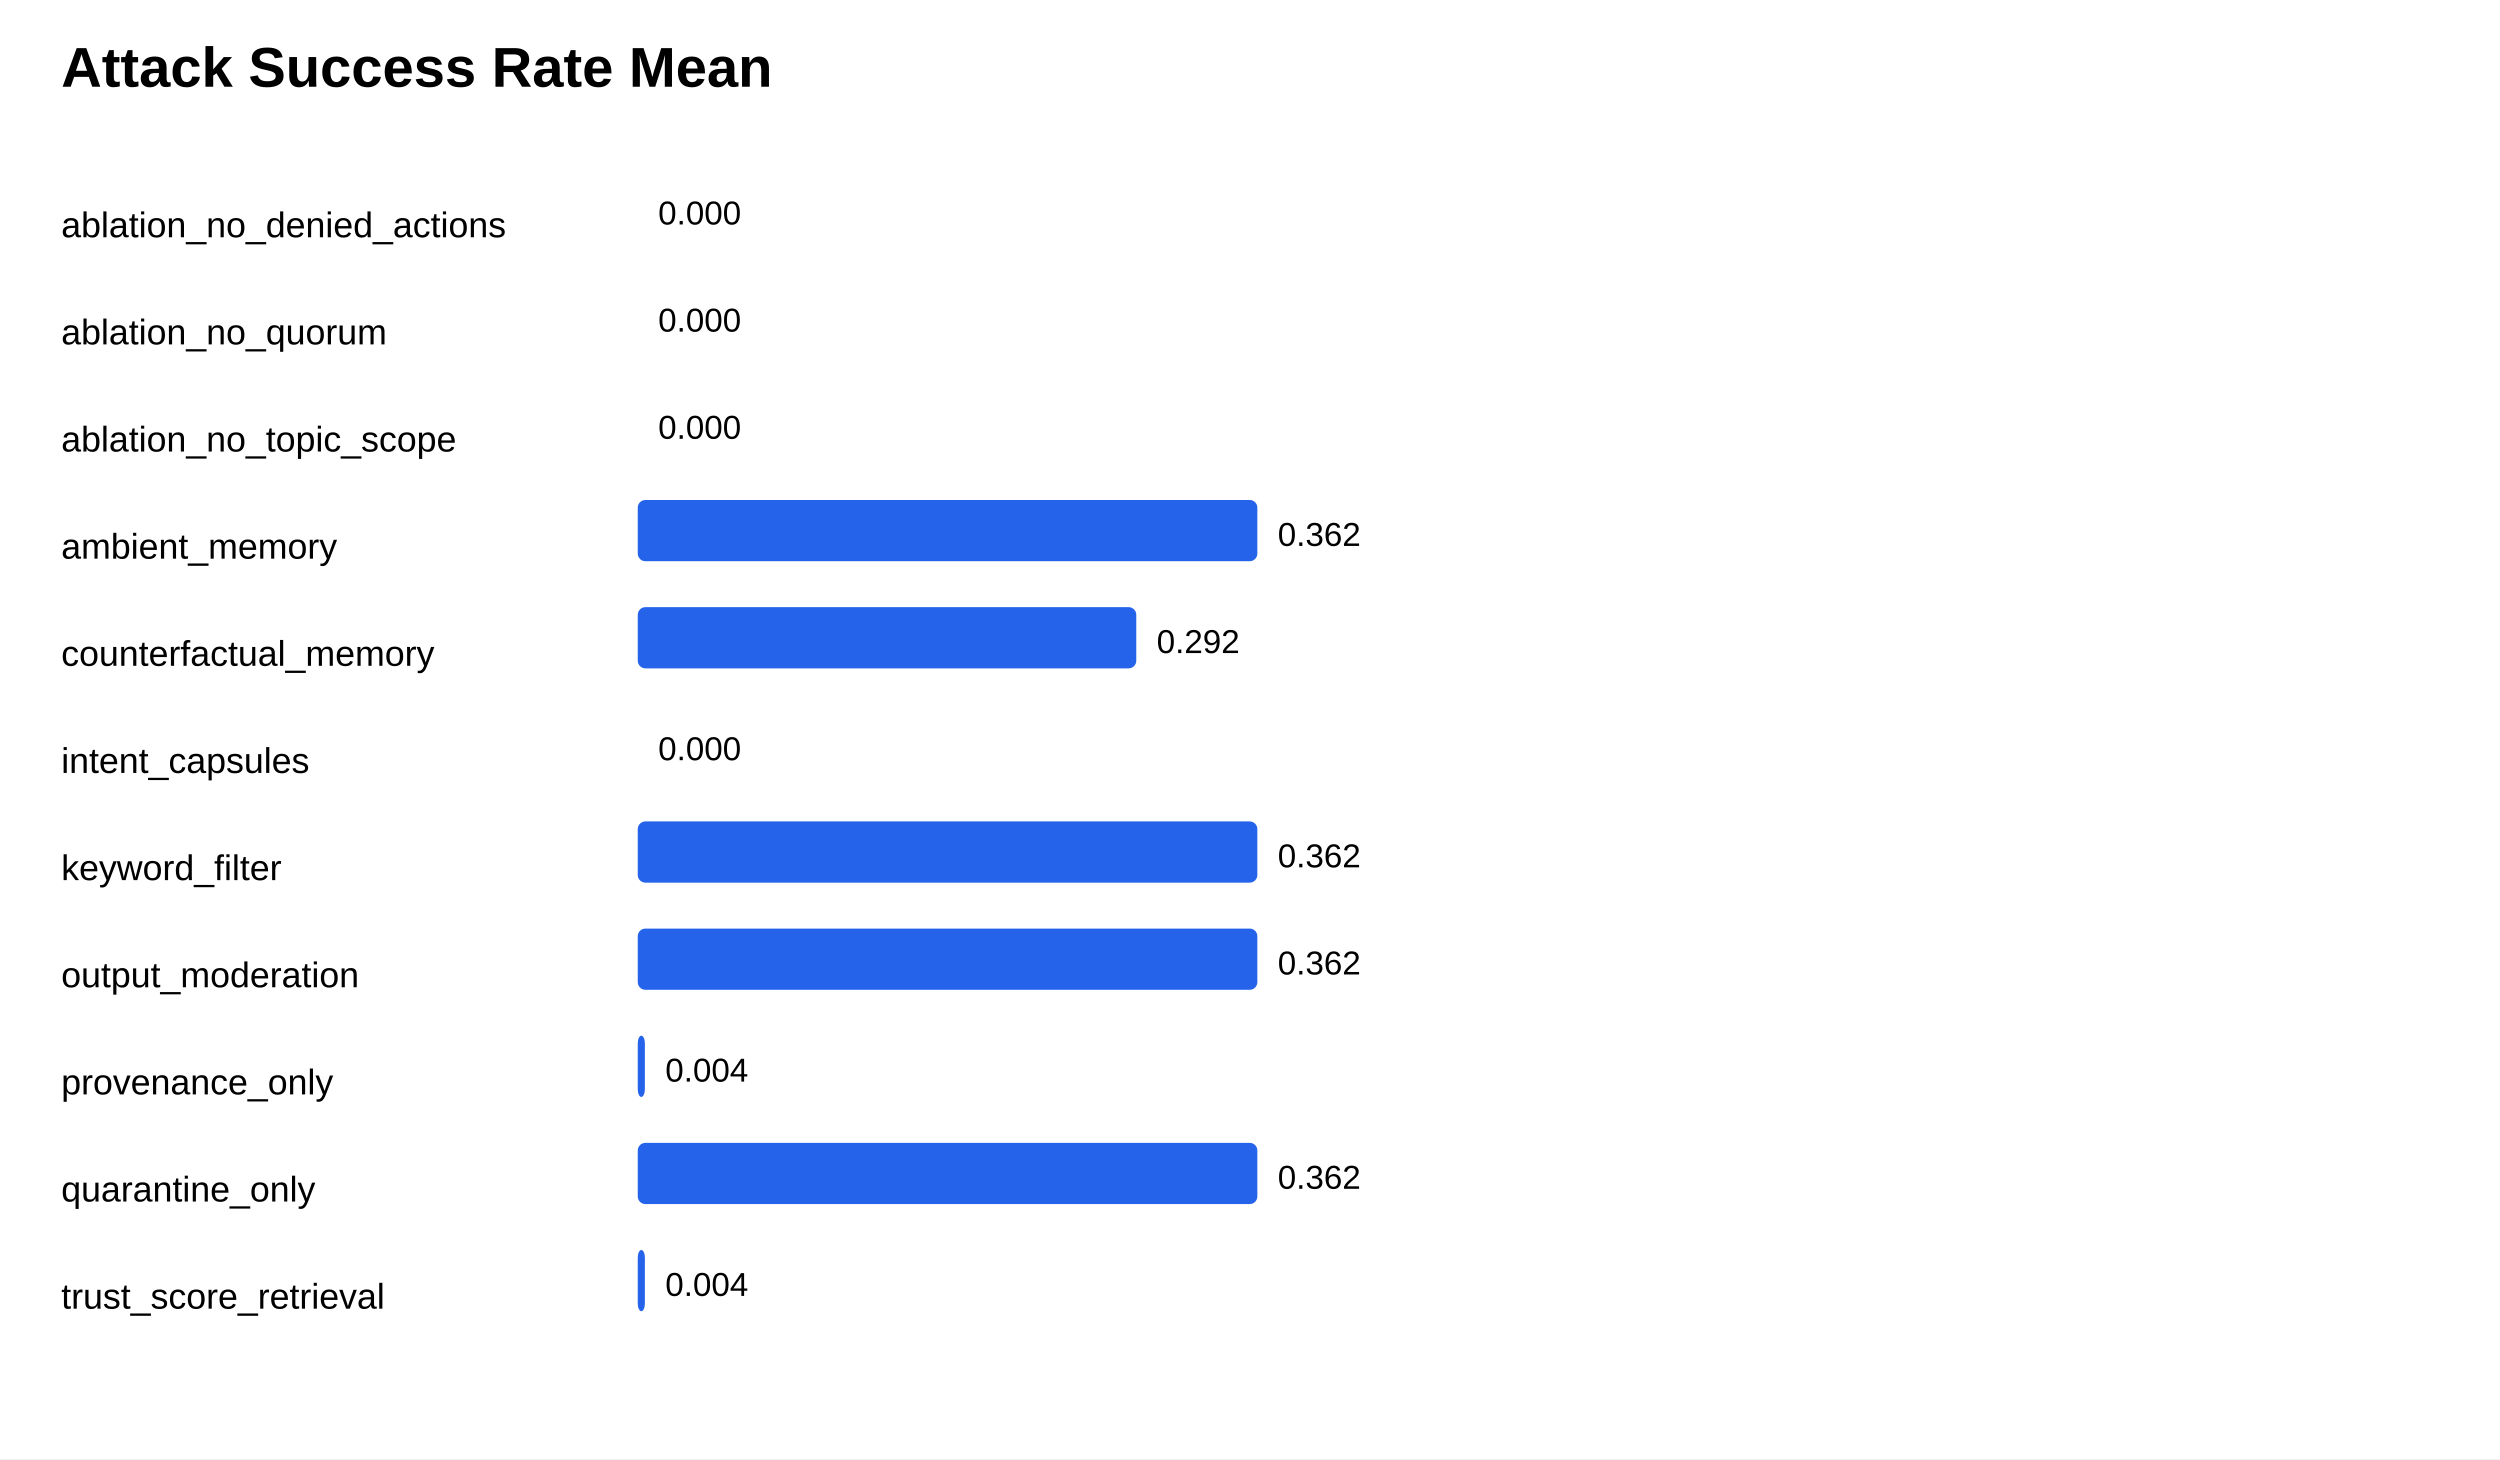
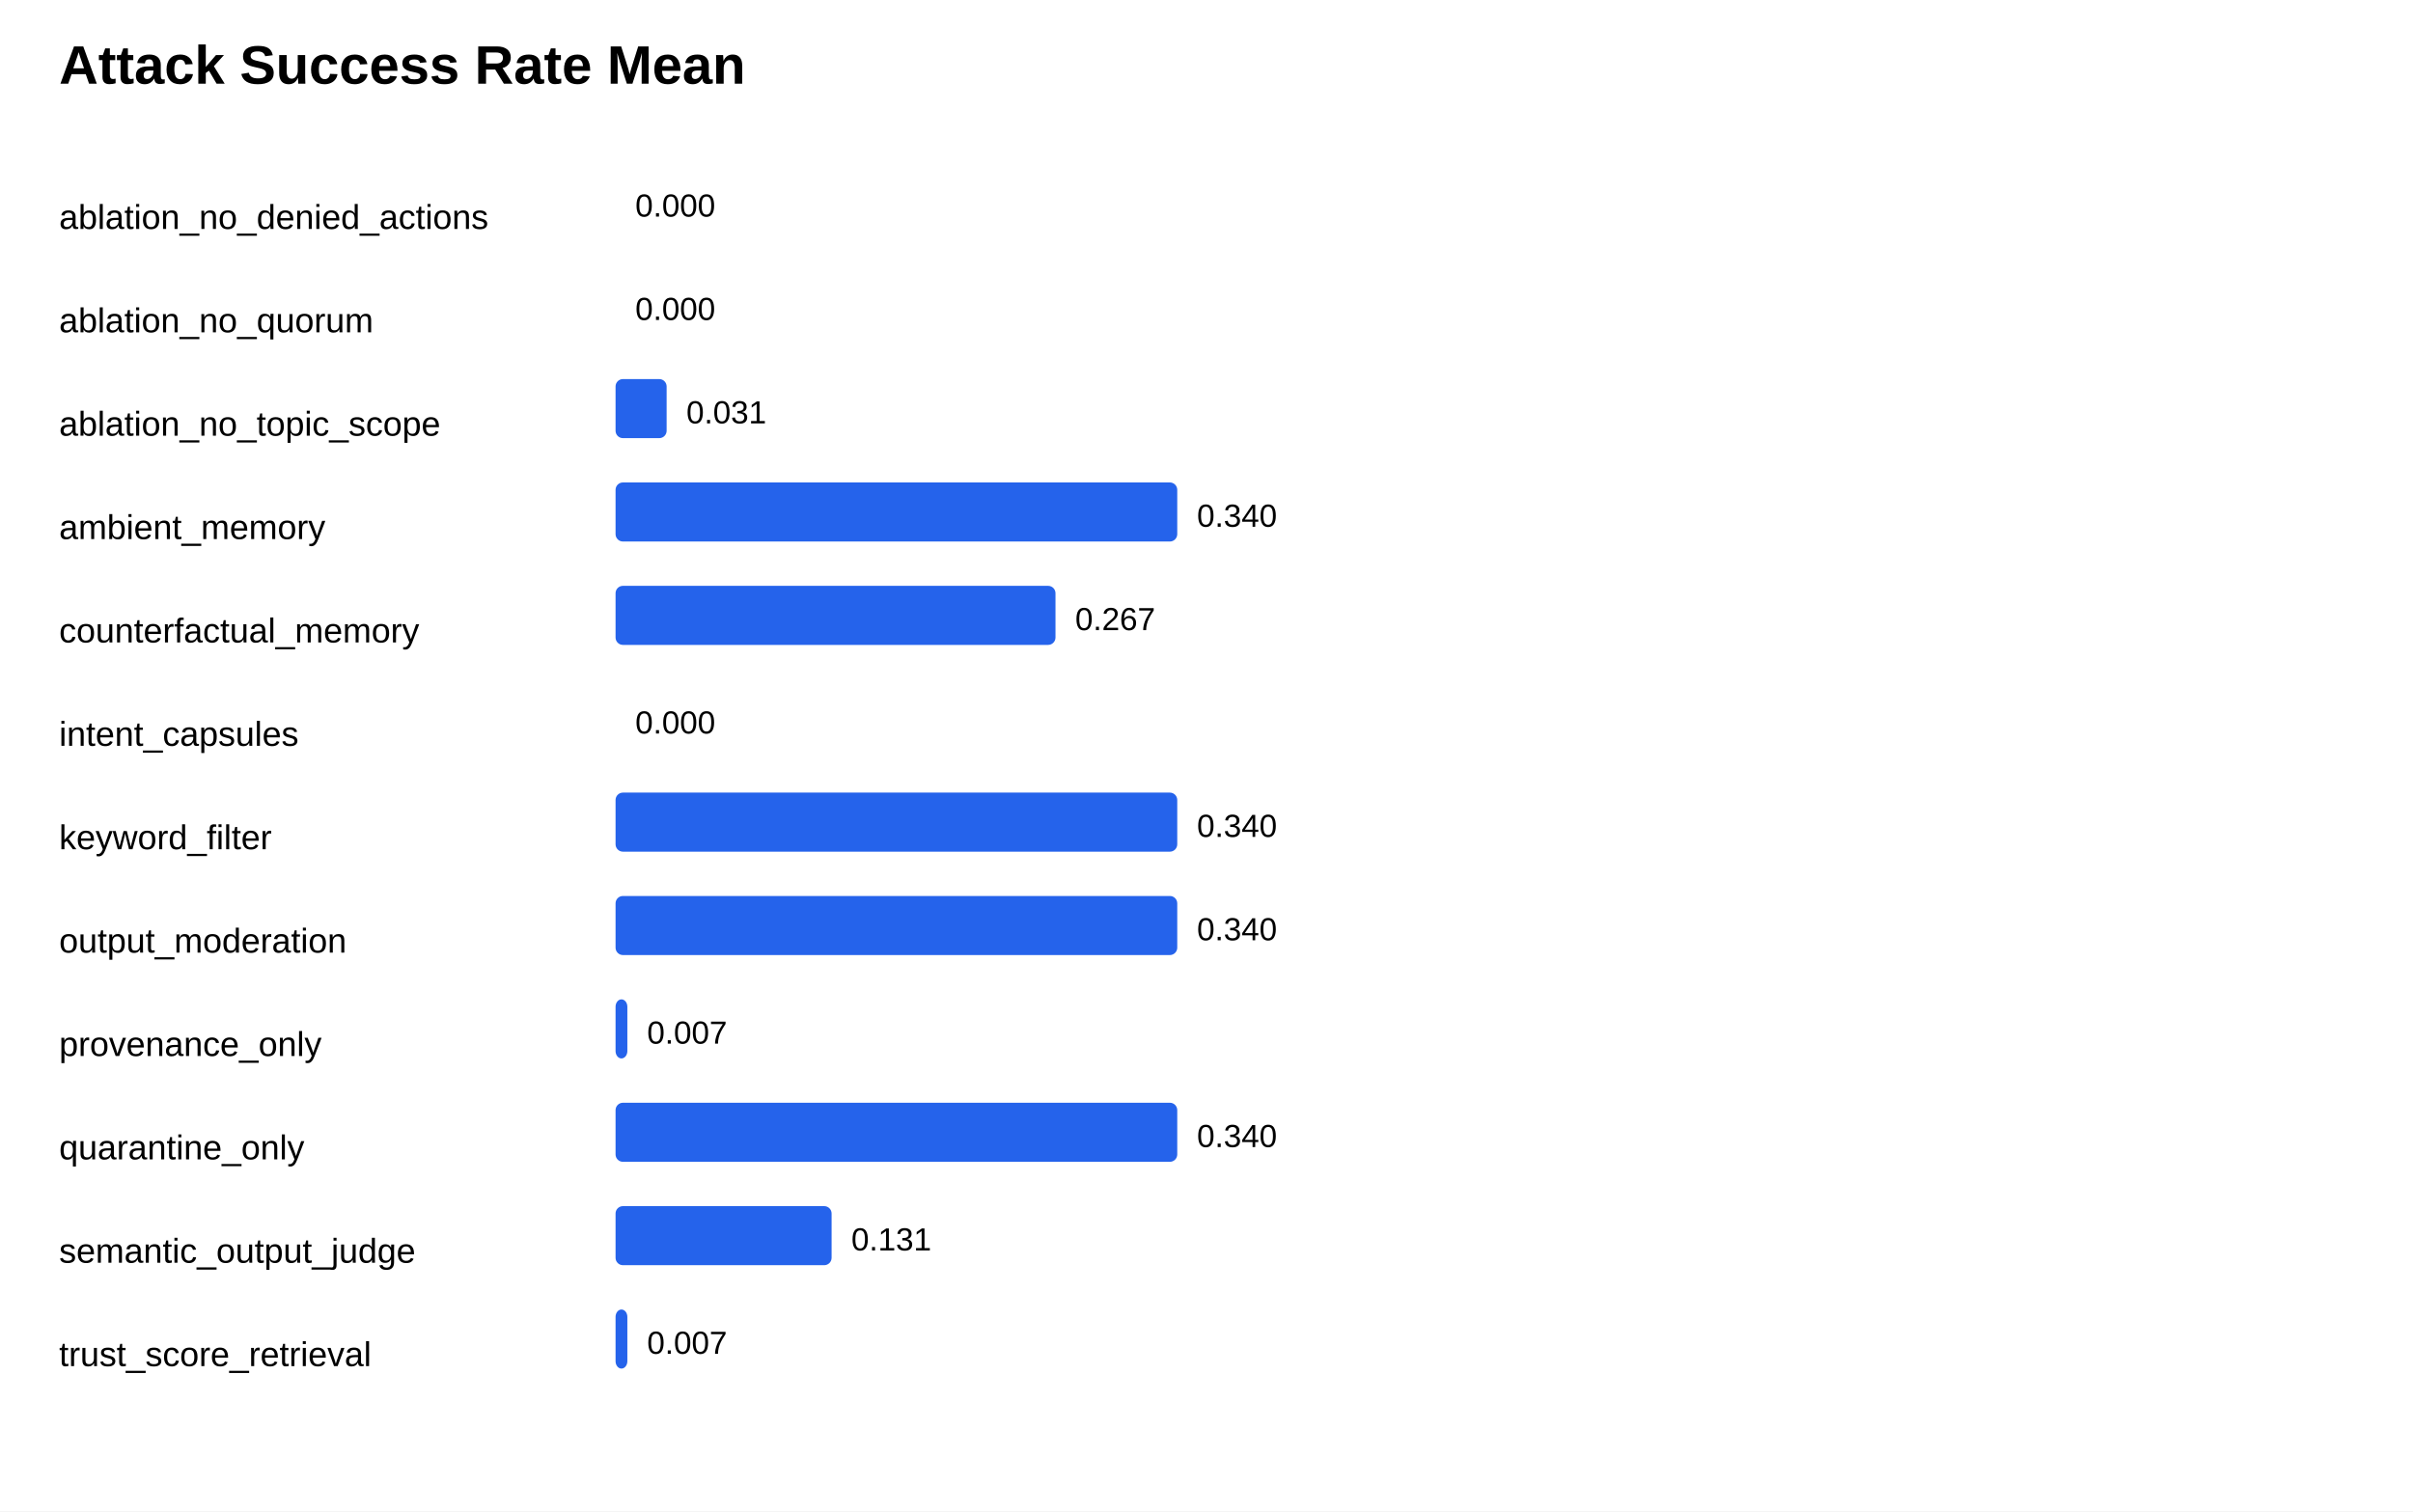
- <svg xmlns="http://www.w3.org/2000/svg" width="980" height="572" viewBox="0 0 980 572">
+ <svg xmlns="http://www.w3.org/2000/svg" width="980" height="614" viewBox="0 0 980 614">
  <rect width="100%" height="100%" fill="white" />
  <text x="24" y="34" font-family="Arial" font-size="22" font-weight="700">Attack Success Rate Mean</text>
  <text x="24" y="93" font-family="Arial" font-size="14">ablation_no_denied_actions</text>
  <rect x="250" y="70" width="0.00" height="24" rx="3" fill="#2563eb" />
  <text x="258.00" y="88" font-family="Arial" font-size="13">0.000</text>
  <text x="24" y="135" font-family="Arial" font-size="14">ablation_no_quorum</text>
  <rect x="250" y="112" width="0.00" height="24" rx="3" fill="#2563eb" />
  <text x="258.00" y="130" font-family="Arial" font-size="13">0.000</text>
  <text x="24" y="177" font-family="Arial" font-size="14">ablation_no_topic_scope</text>
-   <rect x="250" y="154" width="0.00" height="24" rx="3" fill="#2563eb" />
-   <text x="258.00" y="172" font-family="Arial" font-size="13">0.000</text>
+   <rect x="250" y="154" width="20.74" height="24" rx="3" fill="#2563eb" />
+   <text x="278.74" y="172" font-family="Arial" font-size="13">0.031</text>
  <text x="24" y="219" font-family="Arial" font-size="14">ambient_memory</text>
-   <rect x="250" y="196" width="242.88" height="24" rx="3" fill="#2563eb" />
-   <text x="500.88" y="214" font-family="Arial" font-size="13">0.362</text>
+   <rect x="250" y="196" width="228.12" height="24" rx="3" fill="#2563eb" />
+   <text x="486.12" y="214" font-family="Arial" font-size="13">0.340</text>
  <text x="24" y="261" font-family="Arial" font-size="14">counterfactual_memory</text>
-   <rect x="250" y="238" width="195.42" height="24" rx="3" fill="#2563eb" />
-   <text x="453.42" y="256" font-family="Arial" font-size="13">0.292</text>
+   <rect x="250" y="238" width="178.67" height="24" rx="3" fill="#2563eb" />
+   <text x="436.67" y="256" font-family="Arial" font-size="13">0.267</text>
  <text x="24" y="303" font-family="Arial" font-size="14">intent_capsules</text>
  <rect x="250" y="280" width="0.00" height="24" rx="3" fill="#2563eb" />
  <text x="258.00" y="298" font-family="Arial" font-size="13">0.000</text>
  <text x="24" y="345" font-family="Arial" font-size="14">keyword_filter</text>
-   <rect x="250" y="322" width="242.88" height="24" rx="3" fill="#2563eb" />
-   <text x="500.88" y="340" font-family="Arial" font-size="13">0.362</text>
+   <rect x="250" y="322" width="228.12" height="24" rx="3" fill="#2563eb" />
+   <text x="486.12" y="340" font-family="Arial" font-size="13">0.340</text>
  <text x="24" y="387" font-family="Arial" font-size="14">output_moderation</text>
-   <rect x="250" y="364" width="242.88" height="24" rx="3" fill="#2563eb" />
-   <text x="500.88" y="382" font-family="Arial" font-size="13">0.362</text>
+   <rect x="250" y="364" width="228.12" height="24" rx="3" fill="#2563eb" />
+   <text x="486.12" y="382" font-family="Arial" font-size="13">0.340</text>
  <text x="24" y="429" font-family="Arial" font-size="14">provenance_only</text>
-   <rect x="250" y="406" width="2.79" height="24" rx="3" fill="#2563eb" />
-   <text x="260.79" y="424" font-family="Arial" font-size="13">0.004</text>
+   <rect x="250" y="406" width="4.79" height="24" rx="3" fill="#2563eb" />
+   <text x="262.79" y="424" font-family="Arial" font-size="13">0.007</text>
  <text x="24" y="471" font-family="Arial" font-size="14">quarantine_only</text>
-   <rect x="250" y="448" width="242.88" height="24" rx="3" fill="#2563eb" />
-   <text x="500.88" y="466" font-family="Arial" font-size="13">0.362</text>
-   <text x="24" y="513" font-family="Arial" font-size="14">trust_score_retrieval</text>
-   <rect x="250" y="490" width="2.79" height="24" rx="3" fill="#2563eb" />
-   <text x="260.79" y="508" font-family="Arial" font-size="13">0.004</text>
+   <rect x="250" y="448" width="228.12" height="24" rx="3" fill="#2563eb" />
+   <text x="486.12" y="466" font-family="Arial" font-size="13">0.340</text>
+   <text x="24" y="513" font-family="Arial" font-size="14">semantic_output_judge</text>
+   <rect x="250" y="490" width="87.74" height="24" rx="3" fill="#2563eb" />
+   <text x="345.74" y="508" font-family="Arial" font-size="13">0.131</text>
+   <text x="24" y="555" font-family="Arial" font-size="14">trust_score_retrieval</text>
+   <rect x="250" y="532" width="4.79" height="24" rx="3" fill="#2563eb" />
+   <text x="262.79" y="550" font-family="Arial" font-size="13">0.007</text>
</svg>
